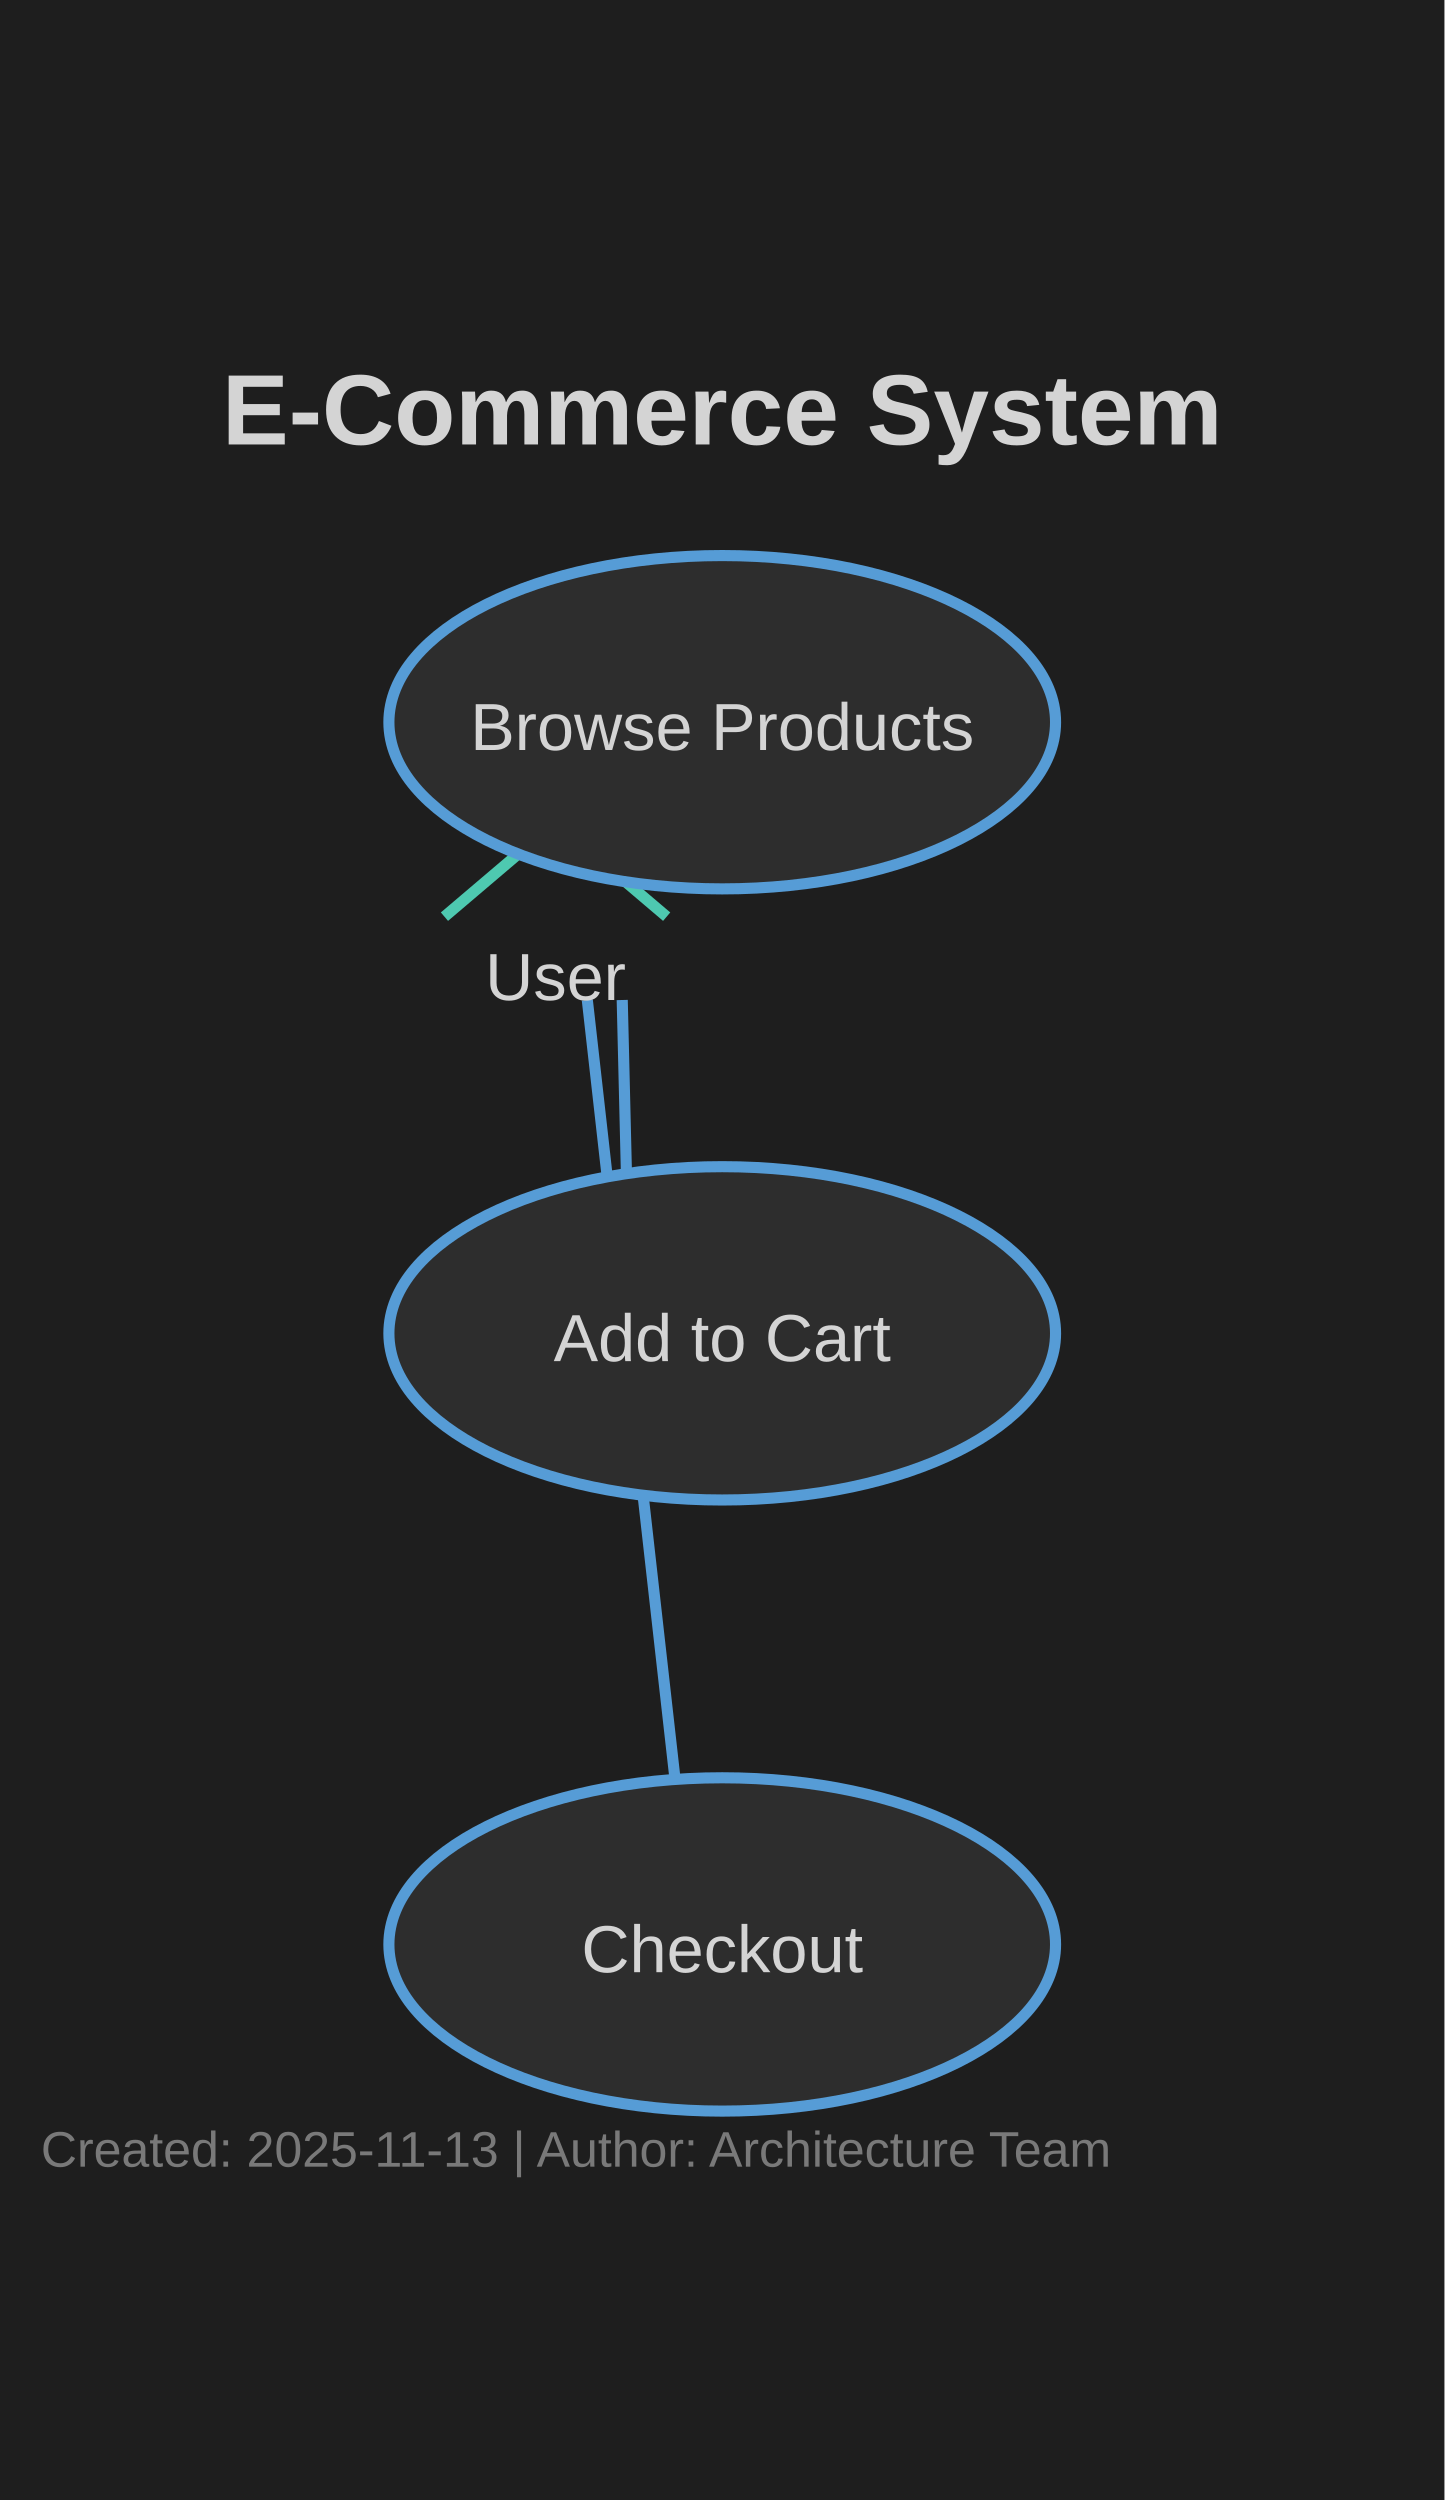
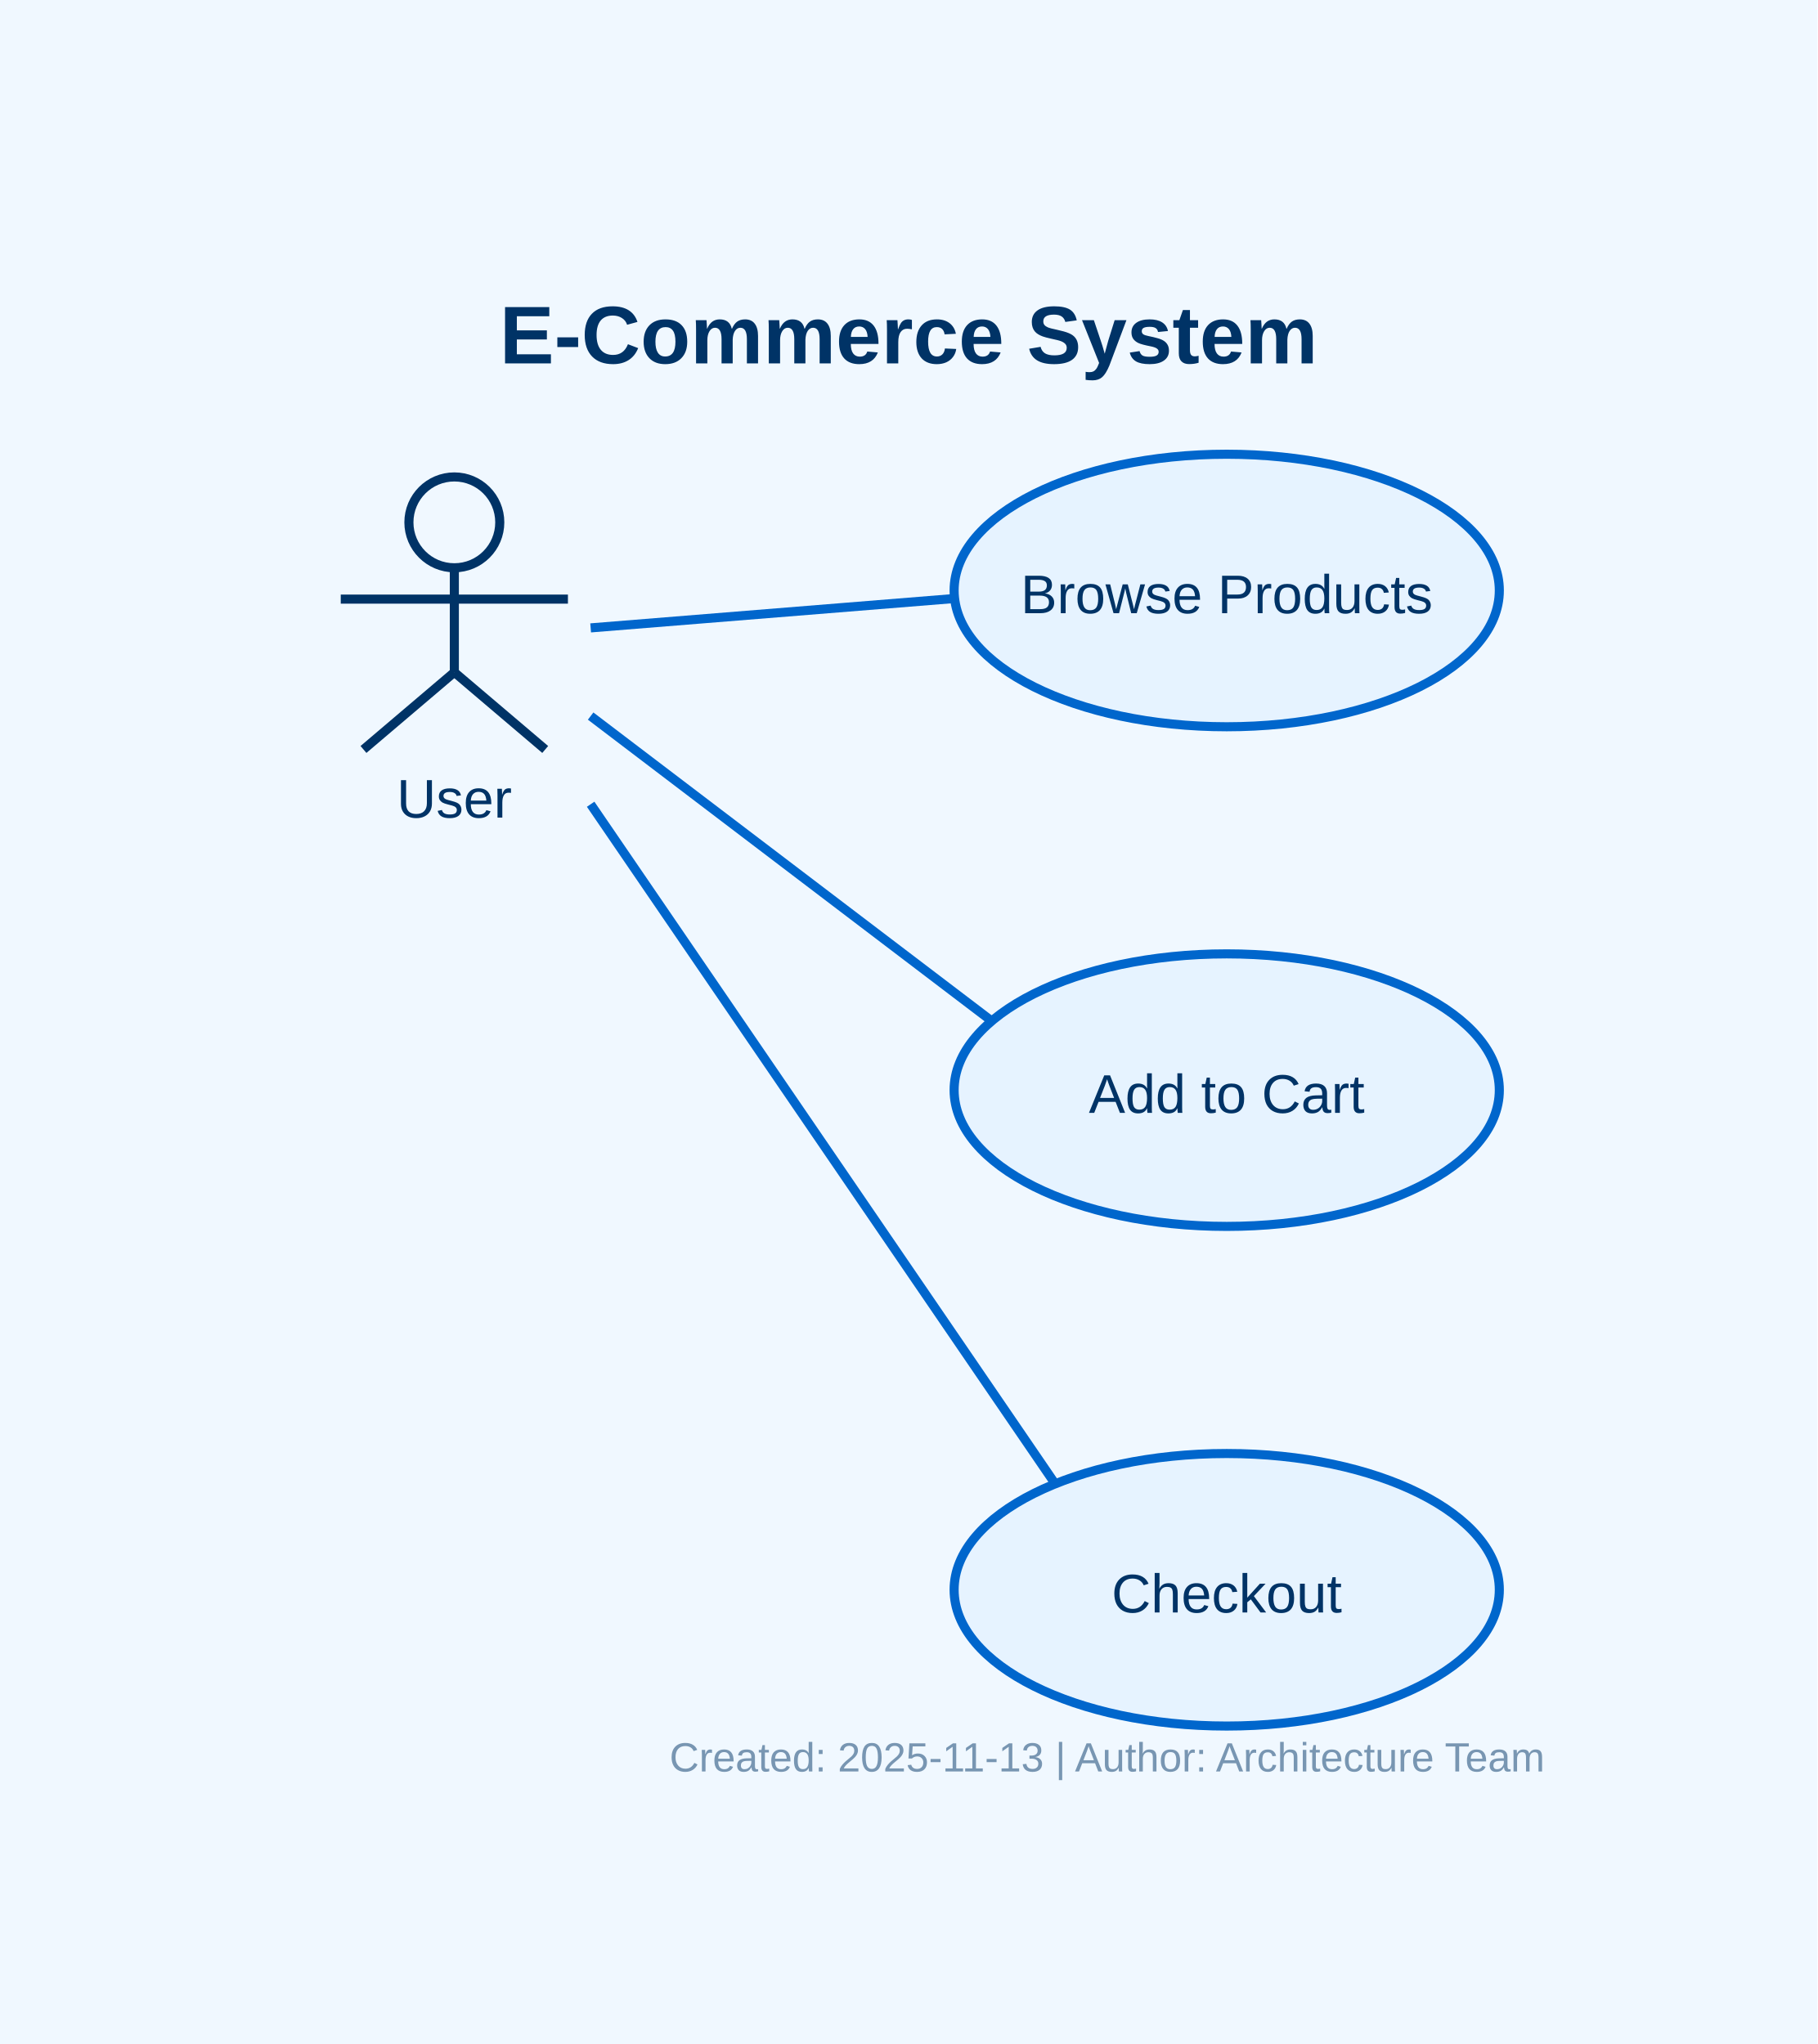
- <svg xmlns="http://www.w3.org/2000/svg" width="260" height="450" viewBox="0 0 260 450">
-   <rect width="100%" height="100%" fill="#1e1e1e" />
-   <line x1="130" y1="130" x2="73.079" y2="139.487" stroke="#569cd6" stroke-width="2" />
-   <line x1="112" y1="180" x2="112.759" y2="211.265" stroke="#569cd6" stroke-width="2" />
-   <line x1="105.714" y1="180" x2="121.515" y2="320.302" stroke="#569cd6" stroke-width="2" />
+ <svg xmlns="http://www.w3.org/2000/svg" width="400" height="450" viewBox="0 0 400 450">
+   <rect width="100%" height="100%" fill="#f0f8ff" />
+   <line x1="130" y1="138.235" x2="210.104" y2="131.762" stroke="#0066cc" stroke-width="2" />
+   <line x1="130" y1="157.647" x2="218.284" y2="224.789" stroke="#0066cc" stroke-width="2" />
+   <line x1="130" y1="177.059" x2="232.248" y2="326.683" stroke="#0066cc" stroke-width="2" />
  <g id="__diagram__">
-     <text x="130" y="80" text-anchor="middle" font-size="18" font-weight="bold" font-family="Arial" fill="#d4d4d4">
+     <text x="200" y="80" text-anchor="middle" font-size="18" font-weight="bold" font-family="Arial" fill="#003366">
          E-Commerce System
        </text>
-     <text x="200" y="390" text-anchor="end" font-size="9" font-family="Arial" fill="#d4d4d4" opacity="0.5">
+     <text x="340" y="390" text-anchor="end" font-size="9" font-family="Arial" fill="#003366" opacity="0.5">
          Created: 2025-11-13 | Author: Architecture Team
        </text>
  </g>
-   <g id="actor_0">
-     <circle cx="100" cy="115" r="10" fill="none" stroke="#4ec9b0" stroke-width="2" />
-     <line x1="100" y1="125" x2="100" y2="148" stroke="#4ec9b0" stroke-width="2" />
-     <line x1="75" y1="131.9" x2="125" y2="131.9" stroke="#4ec9b0" stroke-width="2" />
-     <line x1="100" y1="148" x2="80" y2="165" stroke="#4ec9b0" stroke-width="2" />
-     <line x1="100" y1="148" x2="120" y2="165" stroke="#4ec9b0" stroke-width="2" />
-     <text x="100" y="180" text-anchor="middle" font-size="12" font-family="Arial" fill="#d4d4d4">
+   <g id="uml:actor-0">
+     <circle cx="100" cy="115" r="10" fill="none" stroke="#003366" stroke-width="2" />
+     <line x1="100" y1="125" x2="100" y2="148" stroke="#003366" stroke-width="2" />
+     <line x1="75" y1="131.9" x2="125" y2="131.9" stroke="#003366" stroke-width="2" />
+     <line x1="100" y1="148" x2="80" y2="165" stroke="#003366" stroke-width="2" />
+     <line x1="100" y1="148" x2="120" y2="165" stroke="#003366" stroke-width="2" />
+     <text x="100" y="180" text-anchor="middle" font-size="12" font-family="Arial" fill="#003366">
          User
        </text>
  </g>
-   <g id="usecase_1">
-     <ellipse cx="130" cy="130" rx="60" ry="30" fill="#2d2d2d" stroke="#569cd6" stroke-width="2" />
-     <text x="130" y="135" text-anchor="middle" font-size="12" font-family="Arial" fill="#d4d4d4">
+   <g id="uml:usecase-1">
+     <ellipse cx="270" cy="130" rx="60" ry="30" fill="#e6f3ff" stroke="#0066cc" stroke-width="2" />
+     <text x="270" y="135" text-anchor="middle" font-size="12" font-family="Arial" fill="#003366">
          Browse Products
        </text>
  </g>
-   <g id="usecase_2">
-     <ellipse cx="130" cy="240" rx="60" ry="30" fill="#2d2d2d" stroke="#569cd6" stroke-width="2" />
-     <text x="130" y="245" text-anchor="middle" font-size="12" font-family="Arial" fill="#d4d4d4">
+   <g id="uml:usecase-2">
+     <ellipse cx="270" cy="240" rx="60" ry="30" fill="#e6f3ff" stroke="#0066cc" stroke-width="2" />
+     <text x="270" y="245" text-anchor="middle" font-size="12" font-family="Arial" fill="#003366">
          Add to Cart
        </text>
  </g>
-   <g id="usecase_3">
-     <ellipse cx="130" cy="350" rx="60" ry="30" fill="#2d2d2d" stroke="#569cd6" stroke-width="2" />
-     <text x="130" y="355" text-anchor="middle" font-size="12" font-family="Arial" fill="#d4d4d4">
+   <g id="uml:usecase-3">
+     <ellipse cx="270" cy="350" rx="60" ry="30" fill="#e6f3ff" stroke="#0066cc" stroke-width="2" />
+     <text x="270" y="355" text-anchor="middle" font-size="12" font-family="Arial" fill="#003366">
          Checkout
        </text>
  </g>
</svg>
